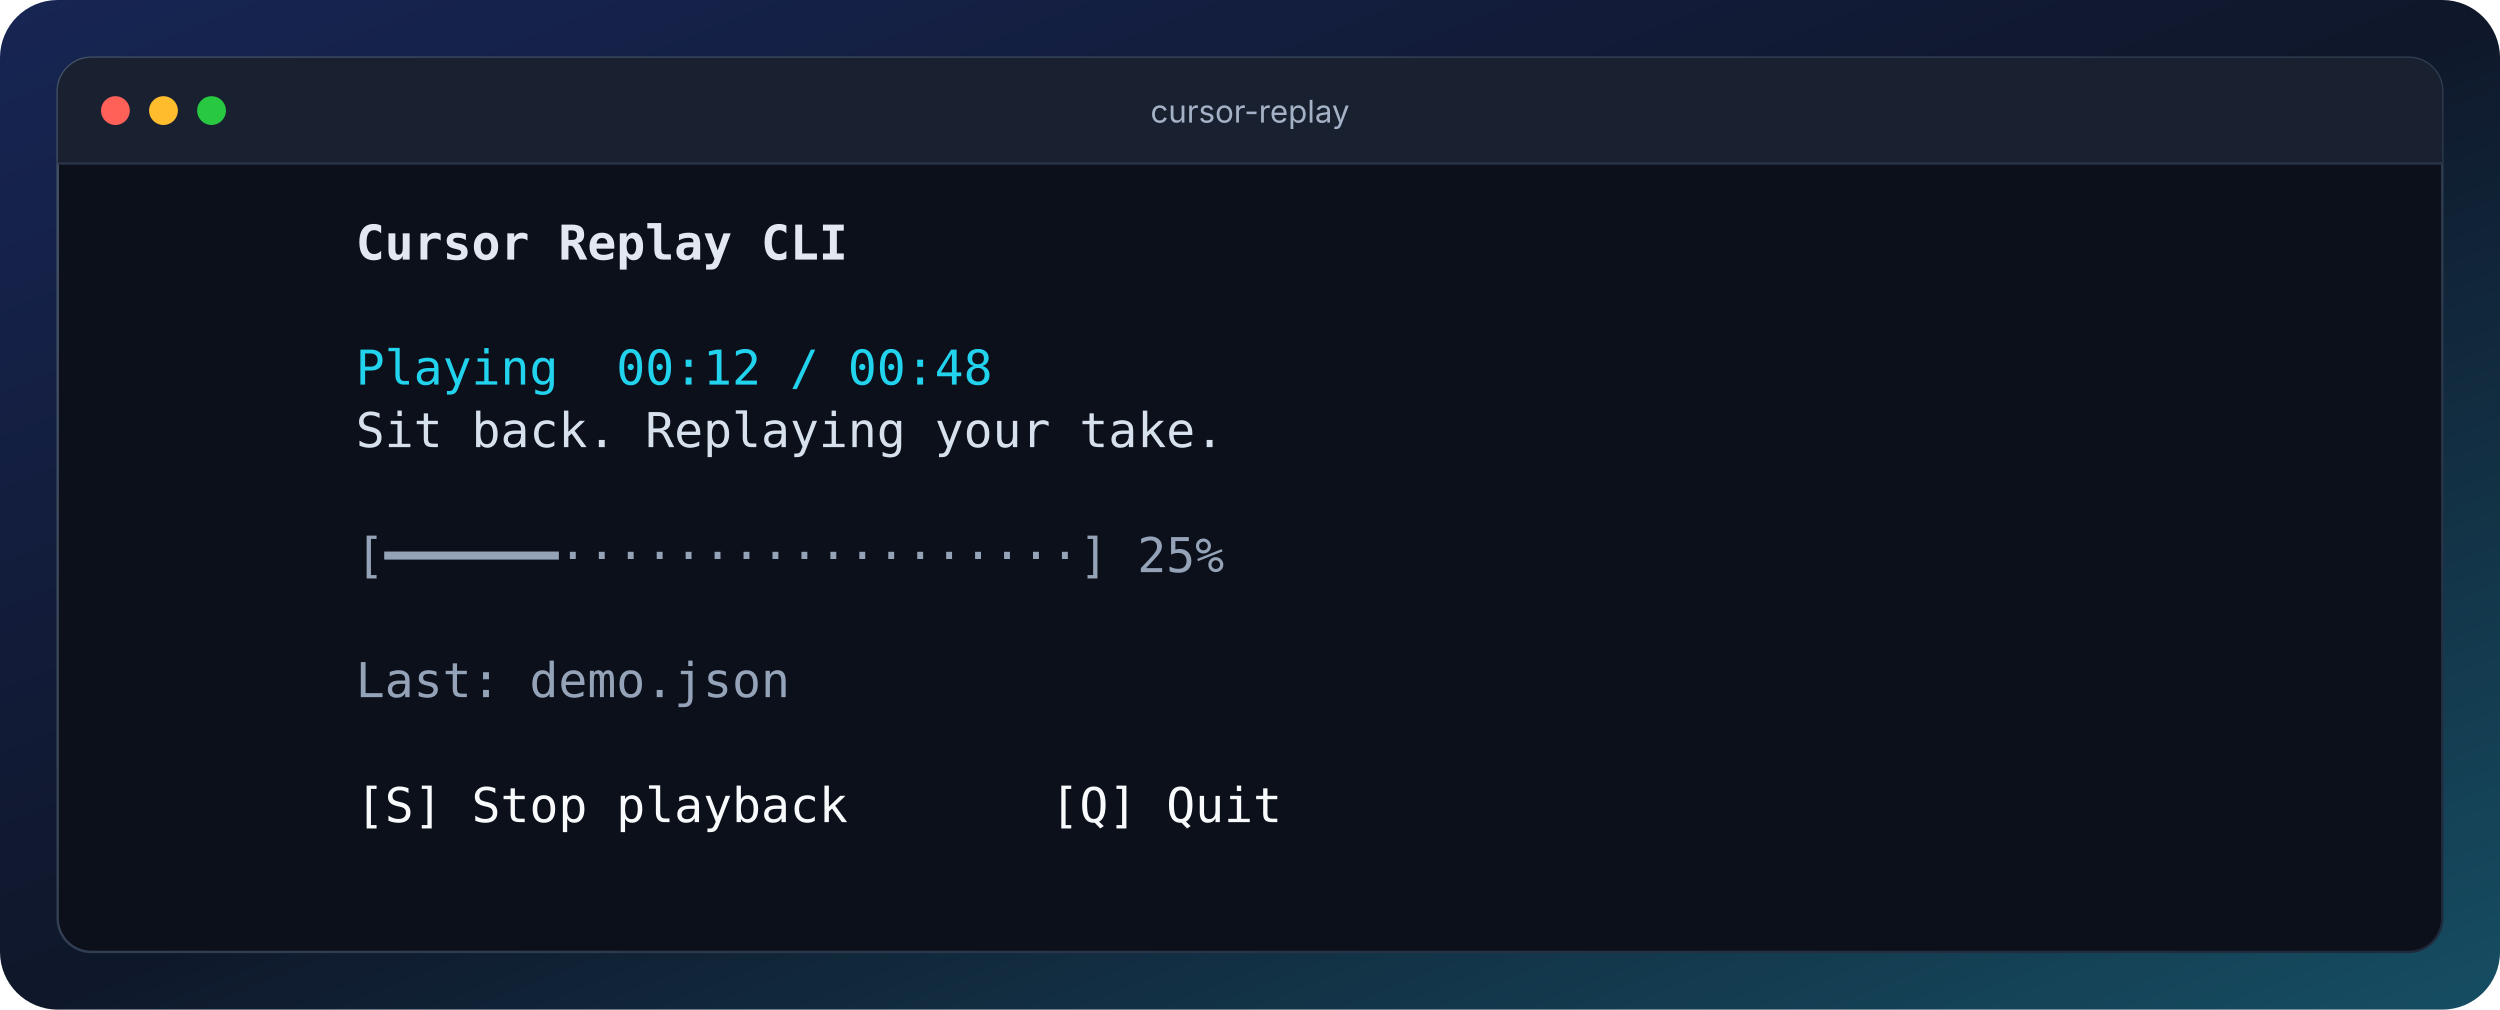
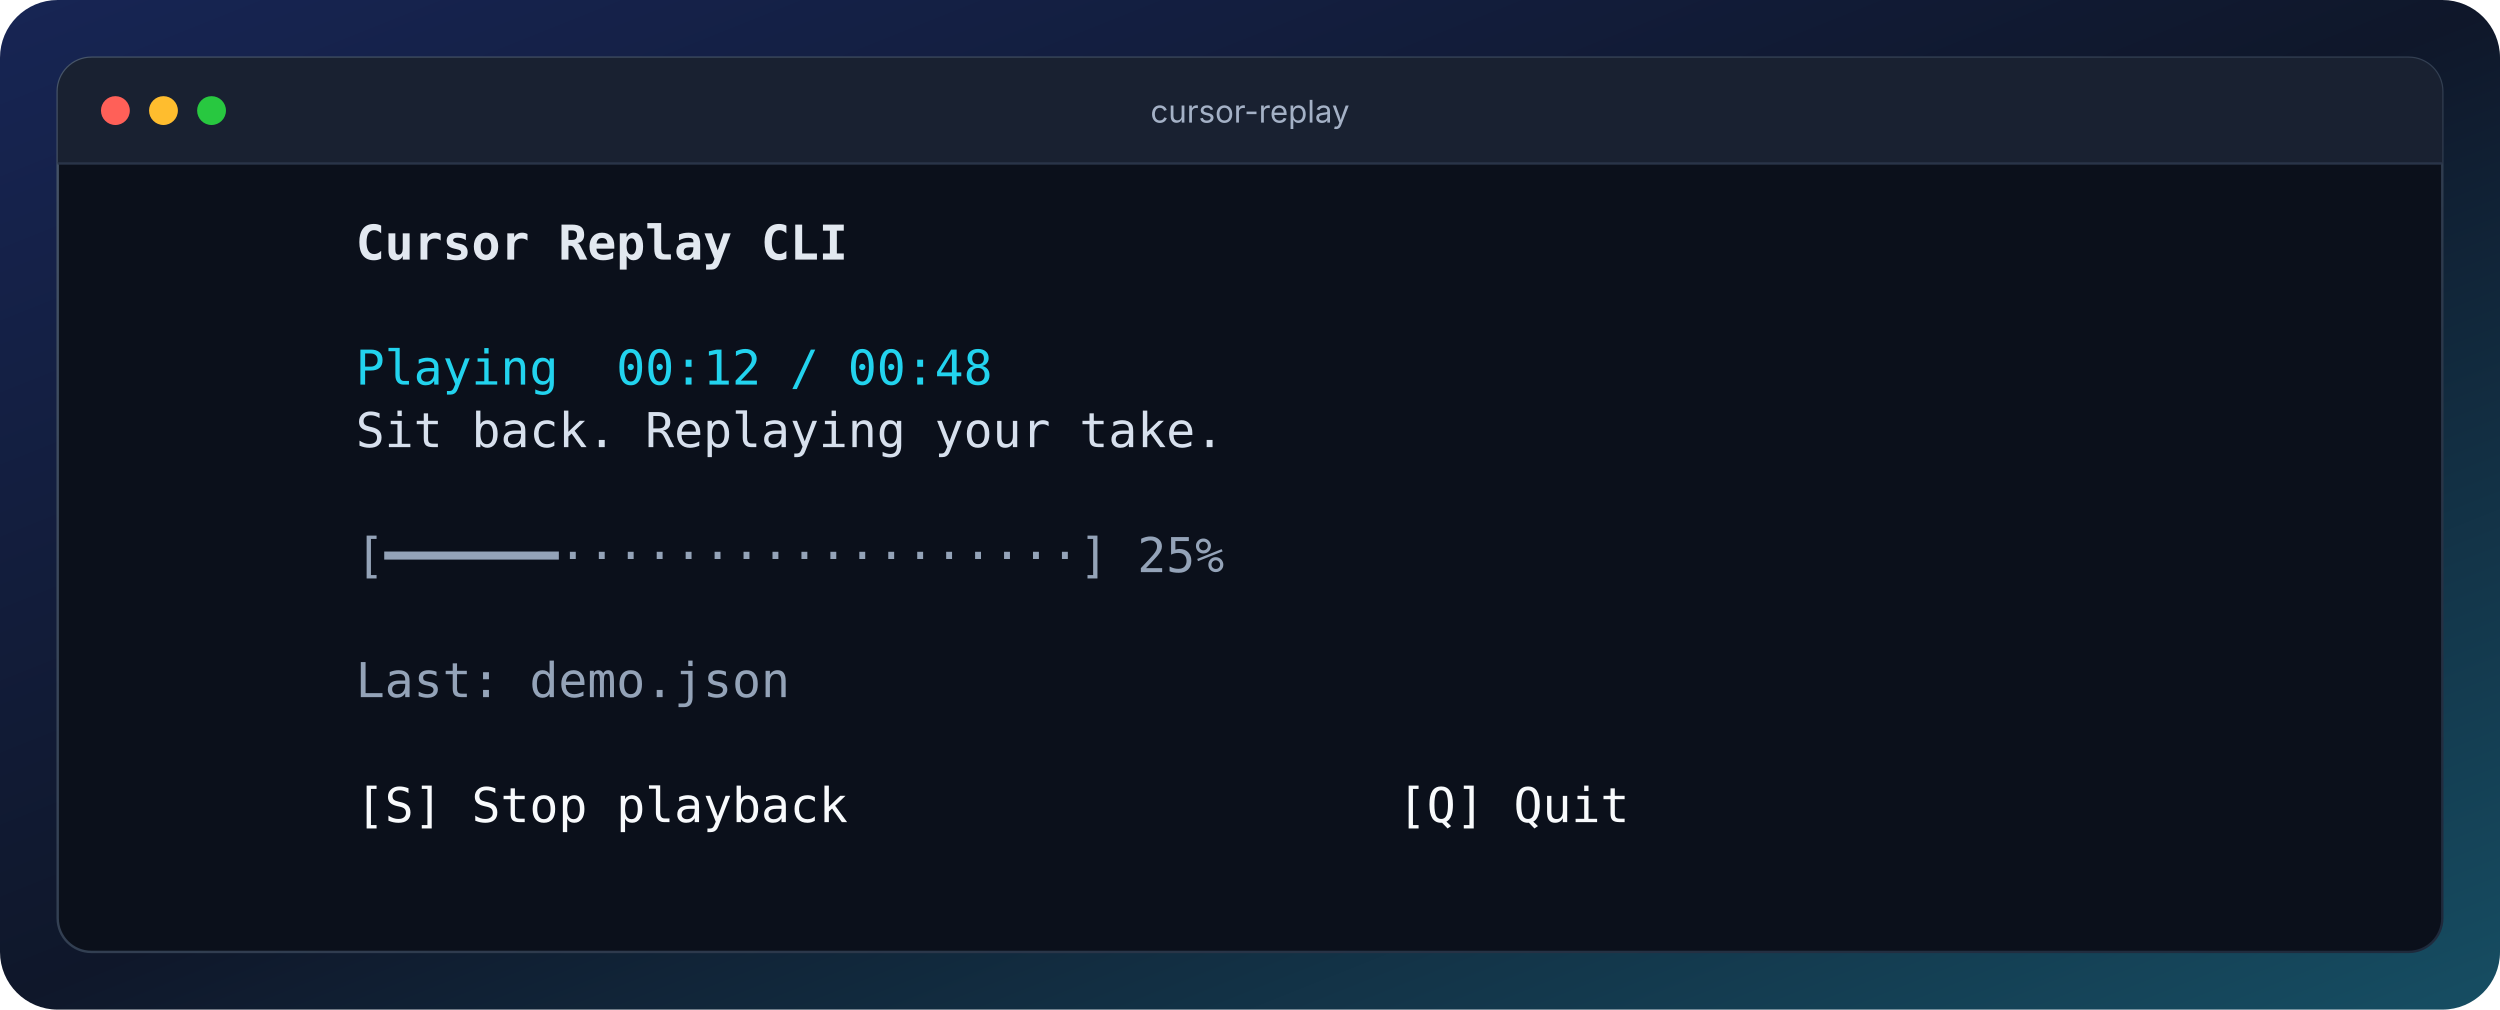
<svg xmlns="http://www.w3.org/2000/svg" width="1040" height="420" viewBox="0 0 1040 420" role="img" aria-labelledby="title description">
  <defs>
    <linearGradient id="backdrop" x1="0" y1="0" x2="1" y2="1">
      <stop offset="0" stop-color="#172554" />
      <stop offset="0.5" stop-color="#0f172a" />
      <stop offset="1" stop-color="#164e63" />
    </linearGradient>
    <linearGradient id="border" x1="0" y1="0" x2="1" y2="1">
      <stop offset="0" stop-color="#475569" />
      <stop offset="1" stop-color="#1e293b" />
    </linearGradient>
  </defs>
  <rect width="1040" height="420" rx="24" fill="url(#backdrop)" />
  <rect x="24" y="24" width="992" height="372" rx="14" fill="#0b101b" stroke="url(#border)" />
  <path d="M38 24H1002A14 14 0 0 1 1016 38V68H24V38A14 14 0 0 1 38 24Z" fill="#192131" />
  <path d="M24 68H1016" stroke="#293448" />
  <circle cx="48" cy="46" r="6" fill="#ff6058" />
  <circle cx="68" cy="46" r="6" fill="#ffbd2e" />
  <circle cx="88" cy="46" r="6" fill="#28c840" />
  <text x="520" y="51" fill="#a4b1c6" text-anchor="middle" font-family="-apple-system, BlinkMacSystemFont, sans-serif" font-size="13">cursor-replay</text>
  <g id="terminal-frame" font-family="SFMono-Regular, Menlo, Consolas, monospace" font-size="20">
    <text data-row="2" data-column="9" x="148" y="108" fill="#e2e8f0" font-weight="bold">Cursor Replay CLI</text>
    <text data-row="4" data-column="9" x="148" y="160" fill="#22d3ee">Playing  00:12 / 00:48</text>
    <text data-row="5" data-column="9" x="148" y="186" fill="#d7e0ed">Sit back. Replaying your take.</text>
    <text data-row="7" data-column="9" x="148" y="238" fill="#94a3b8">[━━━━━━··················] 25%</text>
    <text data-row="9" data-column="9" x="148" y="290" fill="#94a3b8">Last: demo.json</text>
-     <text data-row="11" data-column="9" x="148" y="342" fill="#f8fafc">[S] Stop playback       [Q] Quit</text>
+     <text data-row="11" data-column="9" x="148" y="342" fill="#f8fafc">[S] Stop playback                   [Q] Quit</text>
  </g>
</svg>
